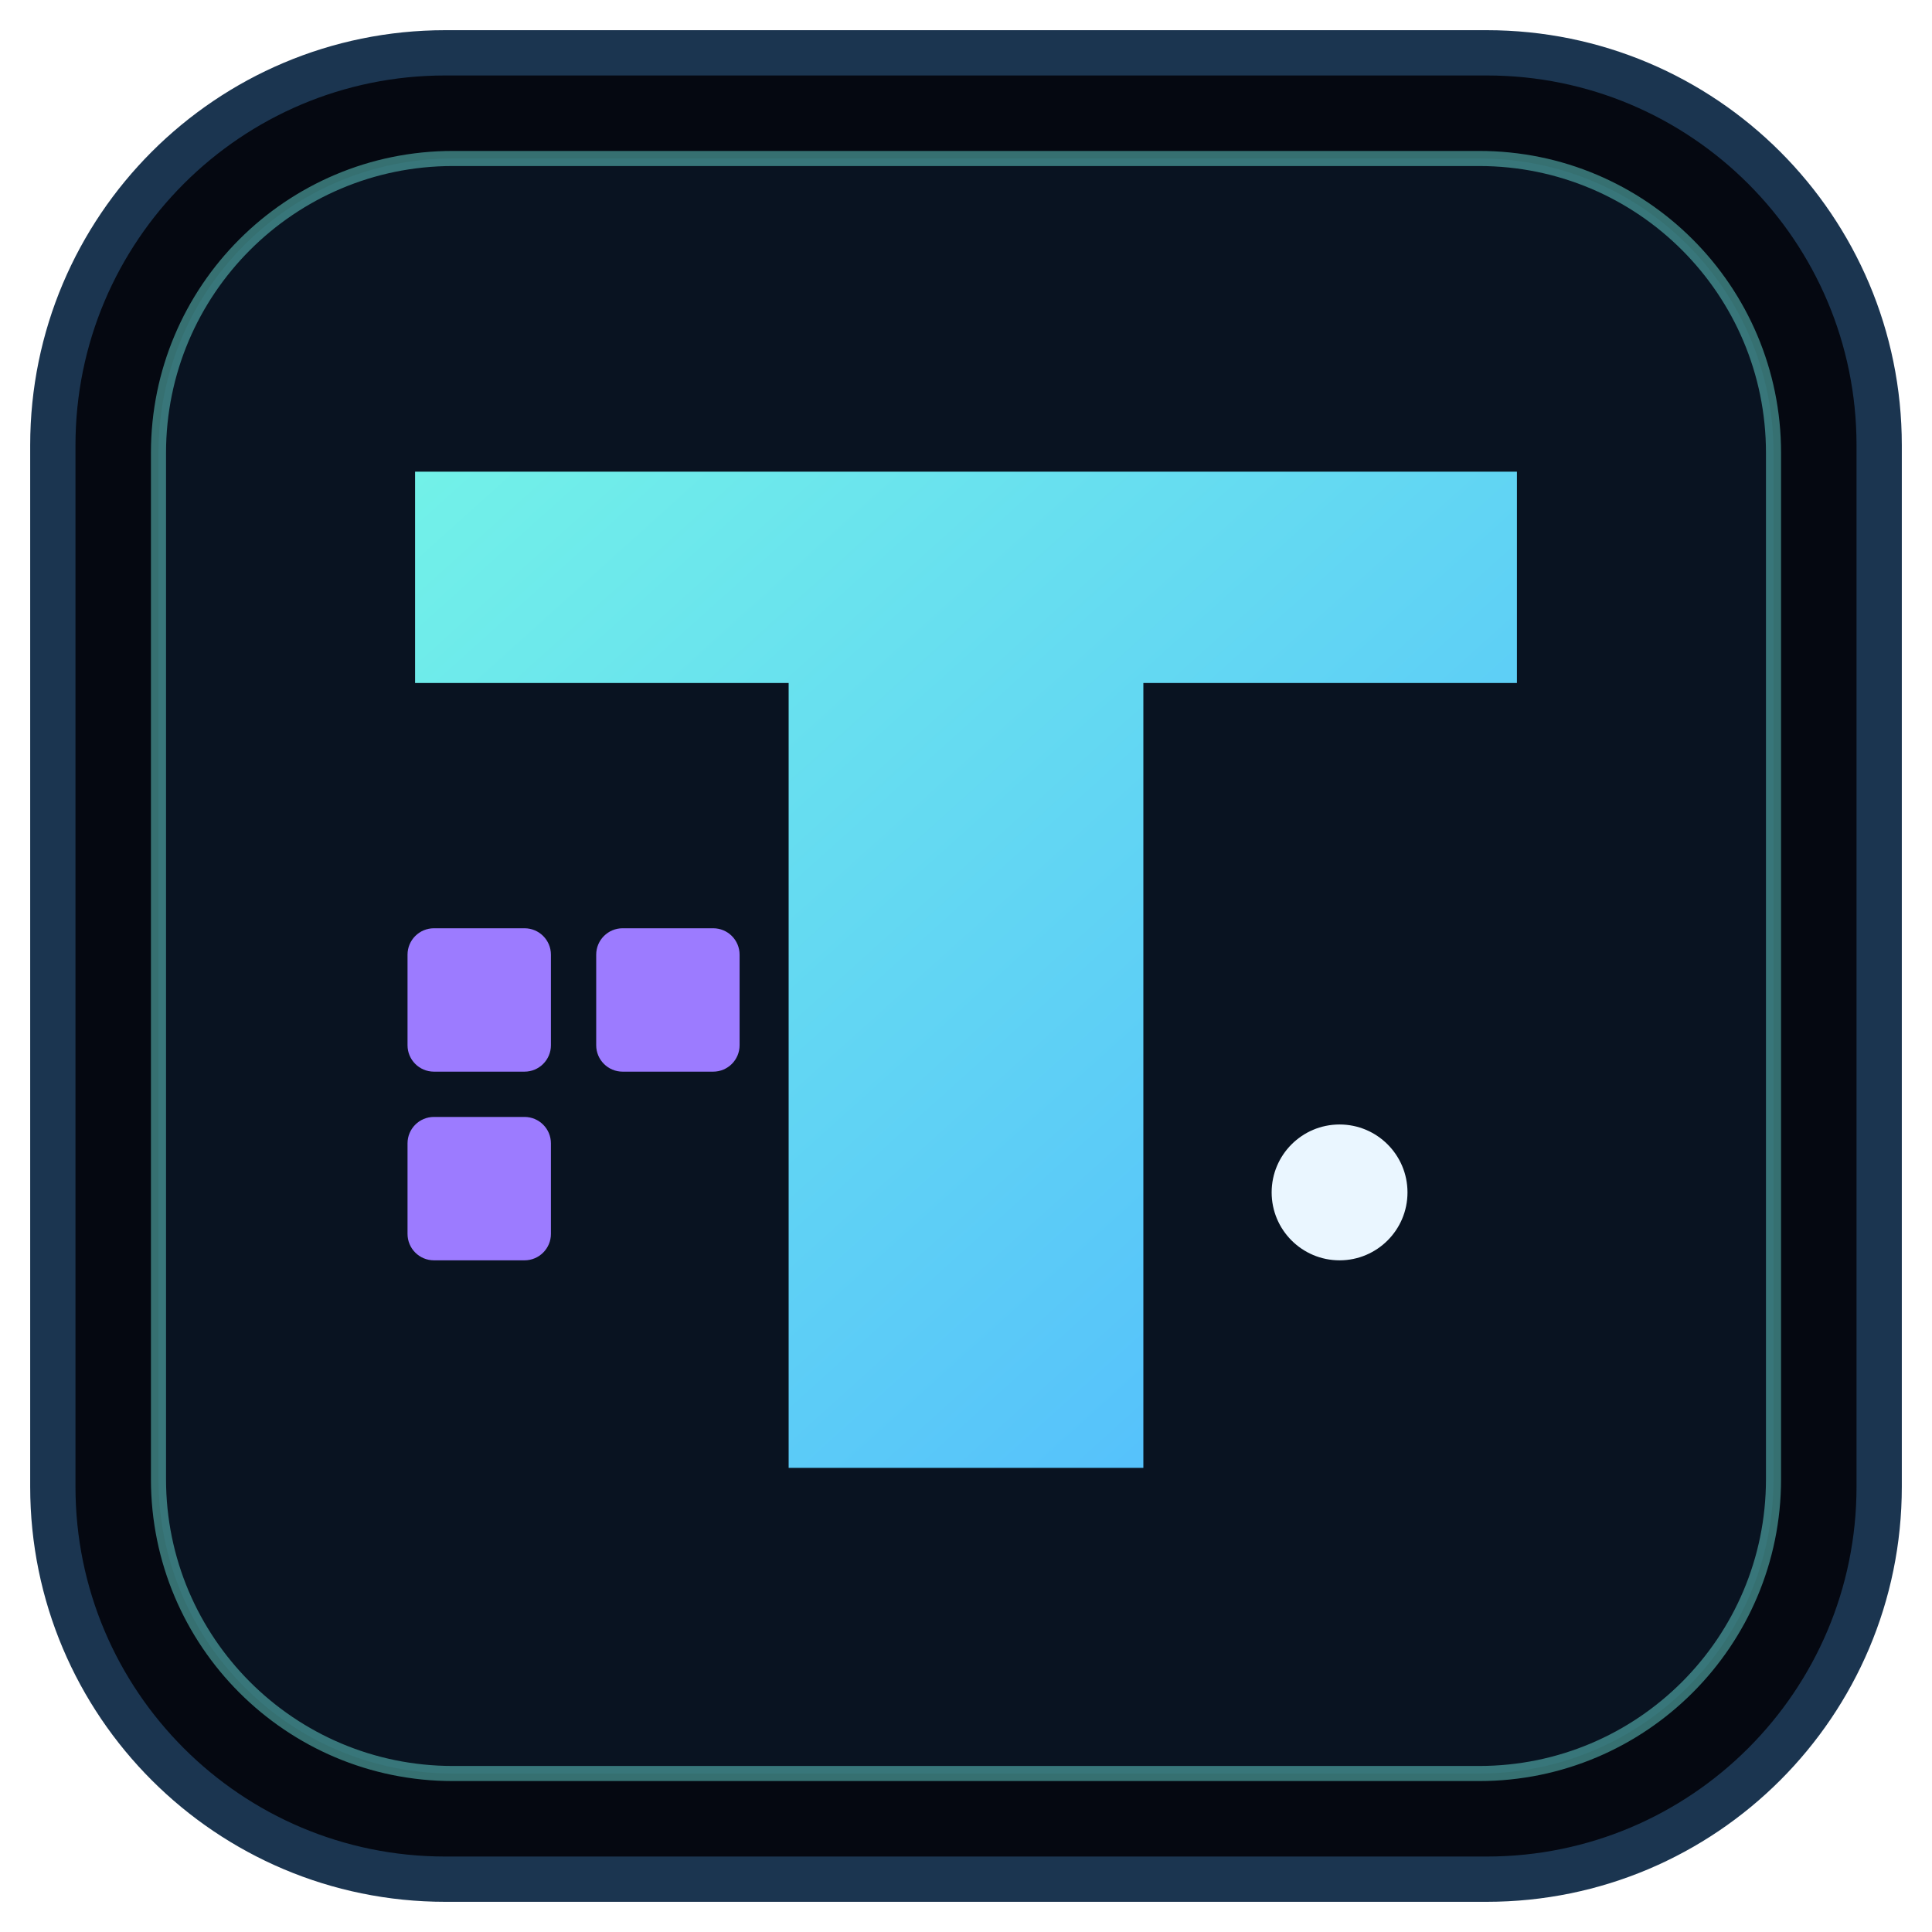
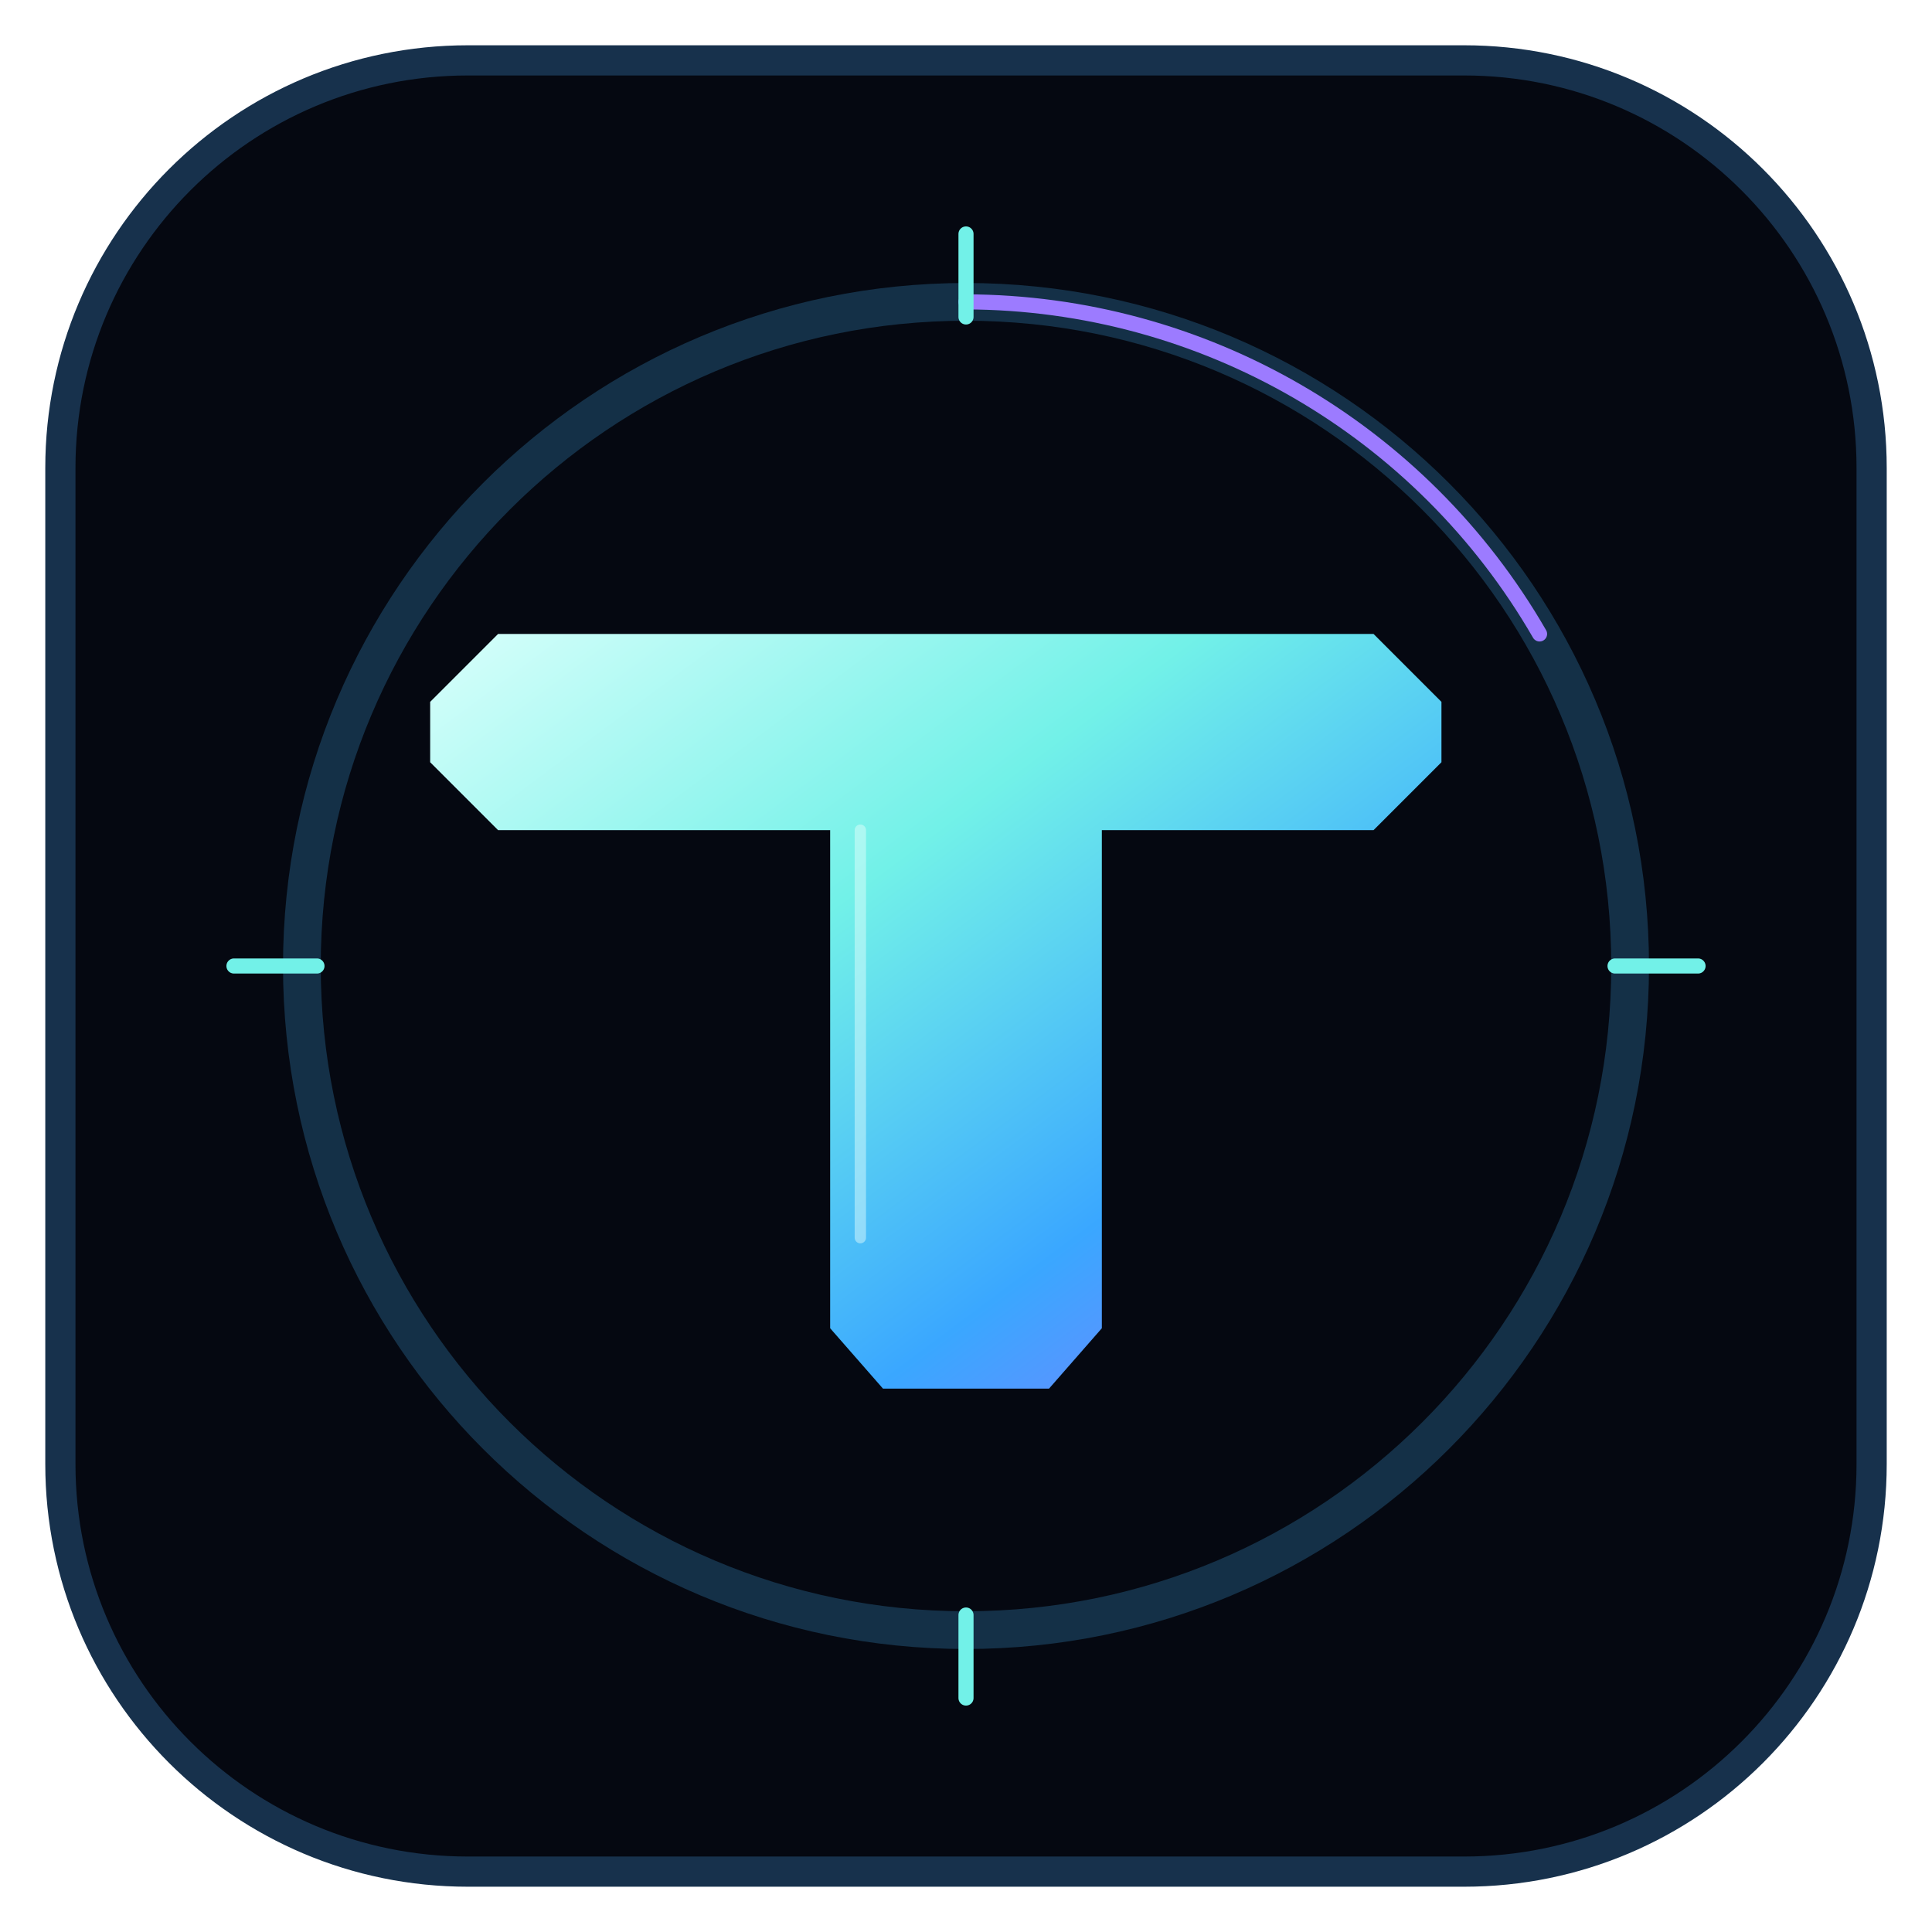
<svg xmlns="http://www.w3.org/2000/svg" width="512" height="512" viewBox="0 0 512 512">
  <defs>
-     <linearGradient id="g" x1="0" y1="0" x2="1" y2="1">
-       <stop stop-color="#72f1e8" />
-       <stop offset="1" stop-color="#50b8ff" />
+     <linearGradient id="trace" x1="0" y1="0" x2="1" y2="1">
+       <stop offset="0" stop-color="#d9fffb" />
+       <stop offset=".38" stop-color="#72f1e8" />
+       <stop offset=".72" stop-color="#3aa7ff" />
+       <stop offset="1" stop-color="#8d74ff" />
+     </linearGradient>
+     <linearGradient id="edge" x1="0" y1="0" x2="0" y2="1">
+       <stop offset="0" stop-color="#f4fffd" />
+       <stop offset="1" stop-color="#72f1e8" stop-opacity="0" />
    </linearGradient>
  </defs>
-   <rect x="14" y="14" width="484" height="484" rx="104" fill="#050811" stroke="#1b3550" stroke-width="12" />
-   <rect x="42" y="42" width="428" height="428" rx="78" fill="#091321" stroke="#72f1e8" stroke-opacity=".45" stroke-width="4" />
-   <path d="M110 125h292v56H303v208h-94V181H110z" fill="url(#g)" />
-   <g fill="#9c7bff">
-     <rect x="108" y="246" width="38" height="38" rx="7" />
-     <rect x="158" y="246" width="38" height="38" rx="7" />
-     <rect x="108" y="296" width="38" height="38" rx="7" />
-   </g>
-   <circle cx="355" cy="316" r="18" fill="#eaf6ff" />
+   <rect x="16" y="16" width="480" height="480" rx="108" fill="#050811" />
+   <rect x="16" y="16" width="480" height="480" rx="108" fill="none" stroke="#17314c" stroke-width="8" />
+   <circle cx="256" cy="256" r="176" fill="none" stroke="#143047" stroke-width="10" />
+   <path d="M256 80a176 176 0 0 1 152 88" fill="none" stroke="#9c7bff" stroke-width="4" stroke-linecap="round" />
+   <path d="M256 62v22M256 428v22M62 256h22M428 256h22" stroke="#72f1e8" stroke-width="4" stroke-linecap="round" />
+   <path d="M132 168h232l18 18v16l-18 18H292v132l-14 16h-44l-14-16V220H132l-18-18v-16z" fill="url(#trace)" />
+   <path d="M146 176h220" stroke="url(#edge)" stroke-width="4" stroke-linecap="round" />
+   <path d="M228 220v108" stroke="#e9fffc" stroke-width="3" stroke-linecap="round" opacity=".45" />
</svg>
